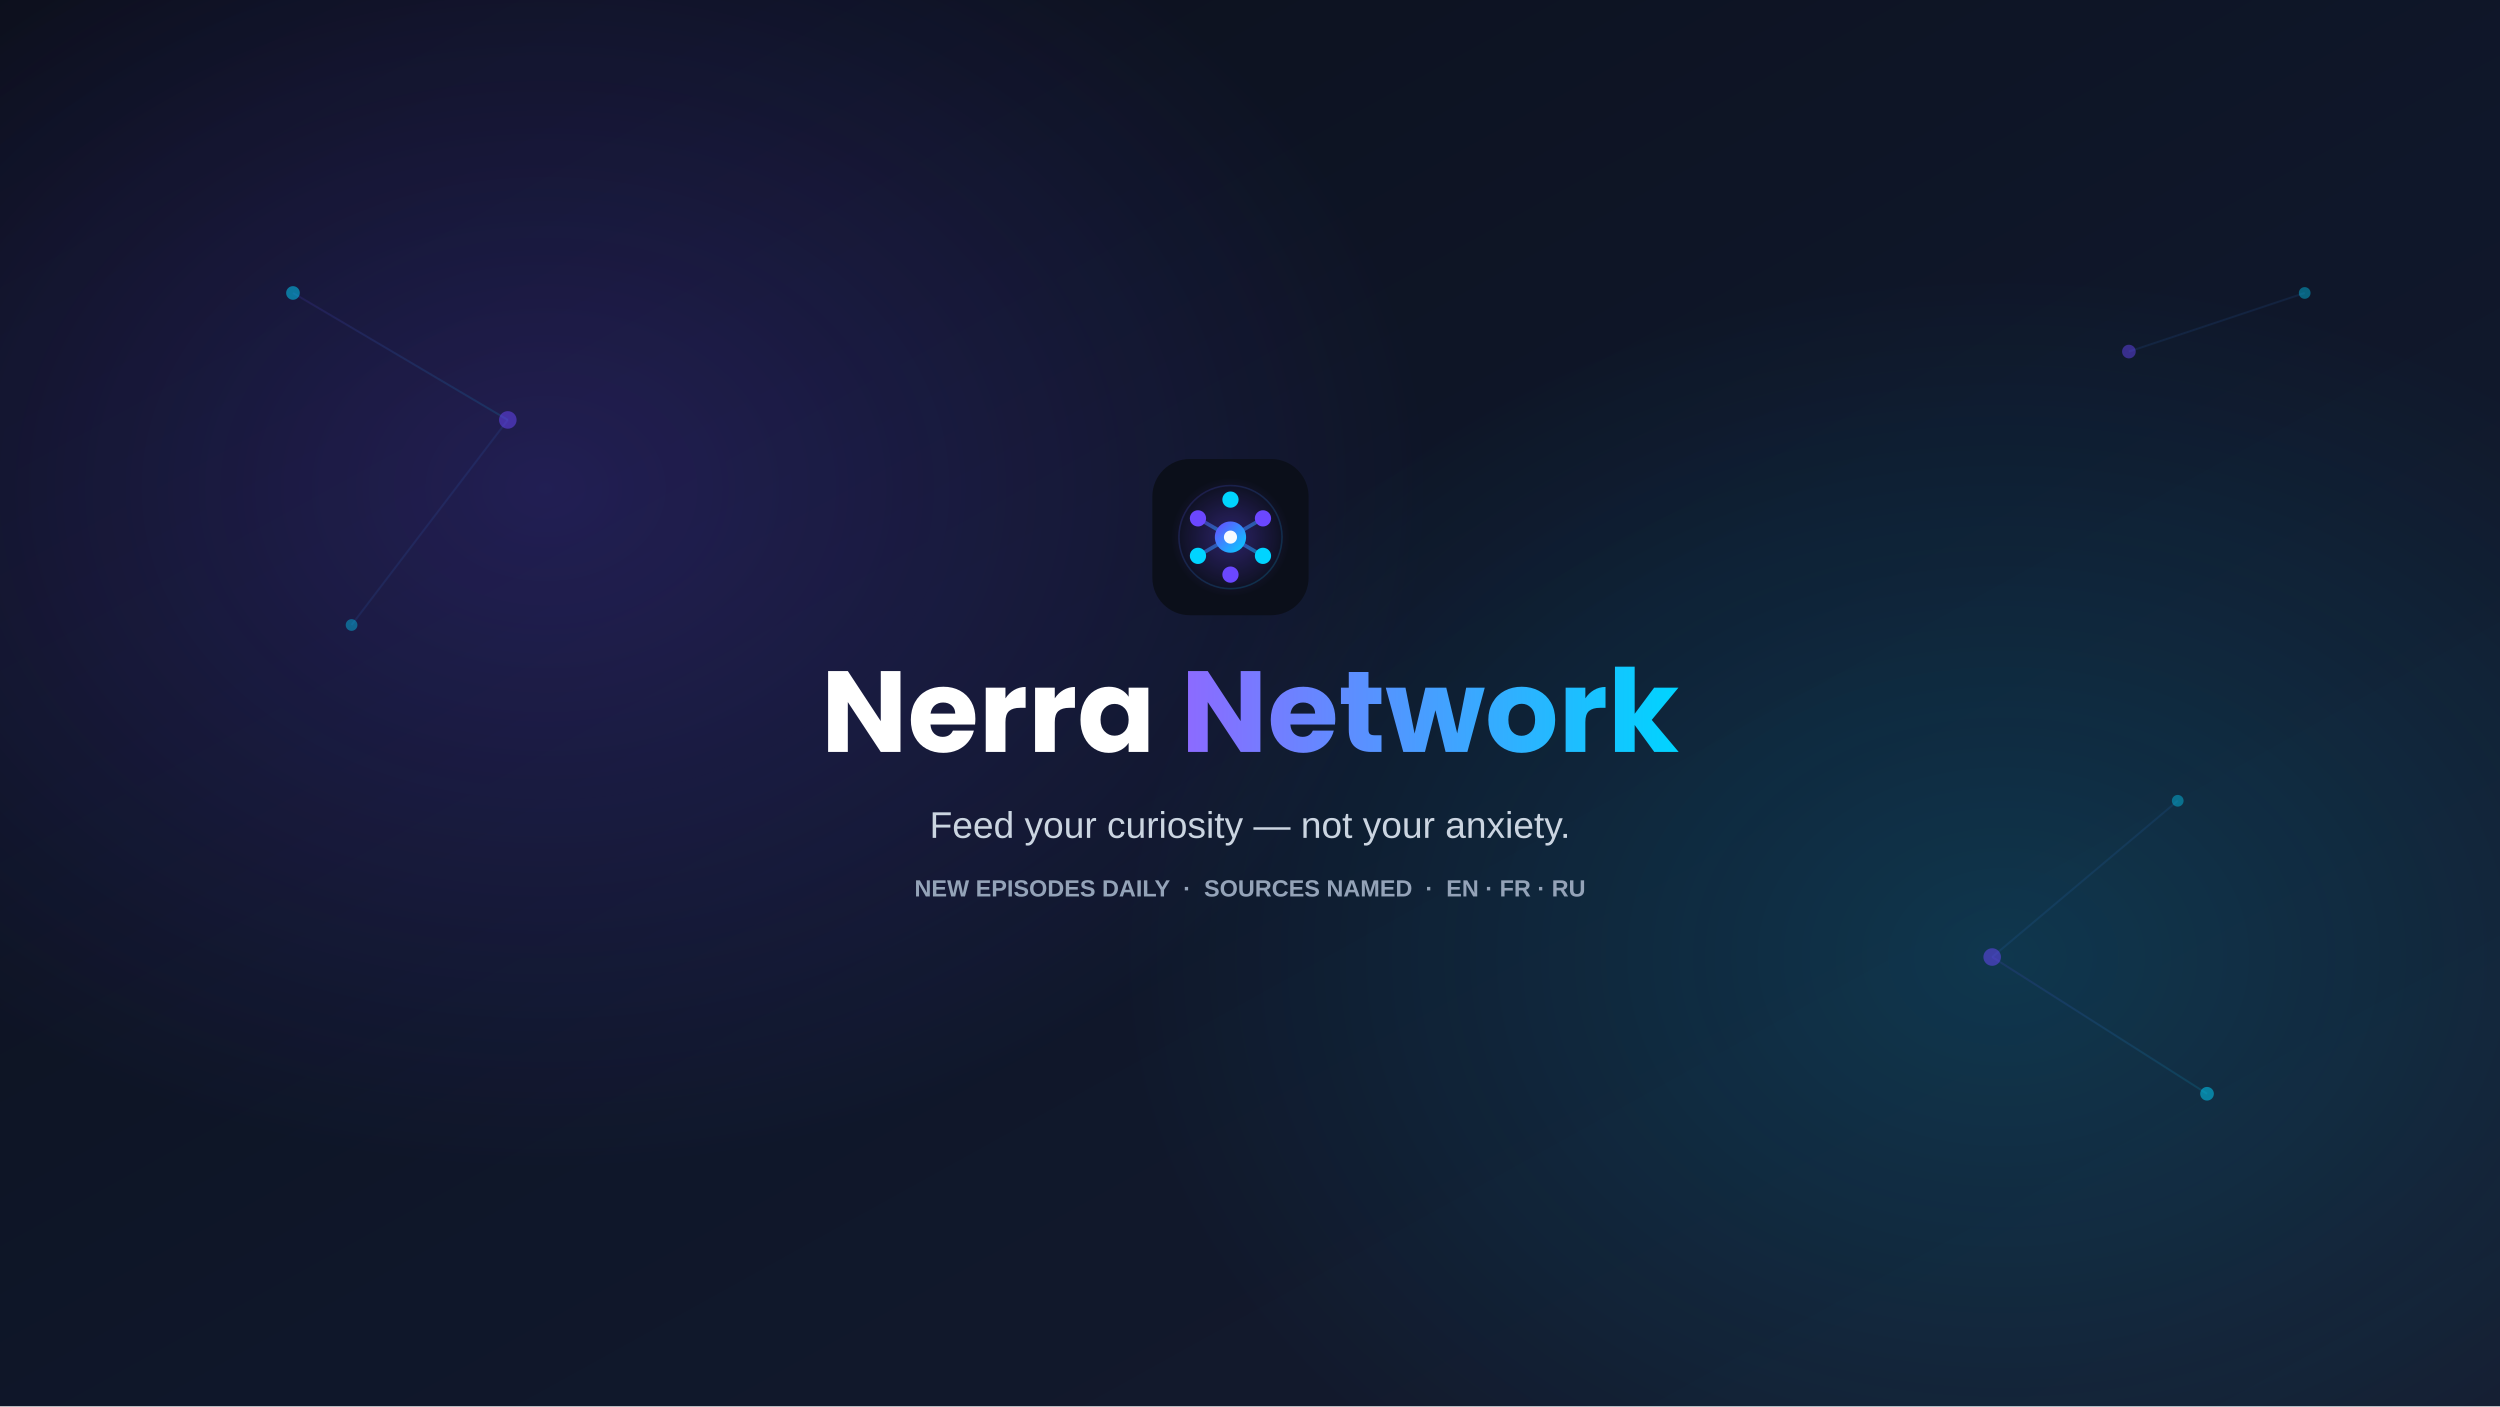
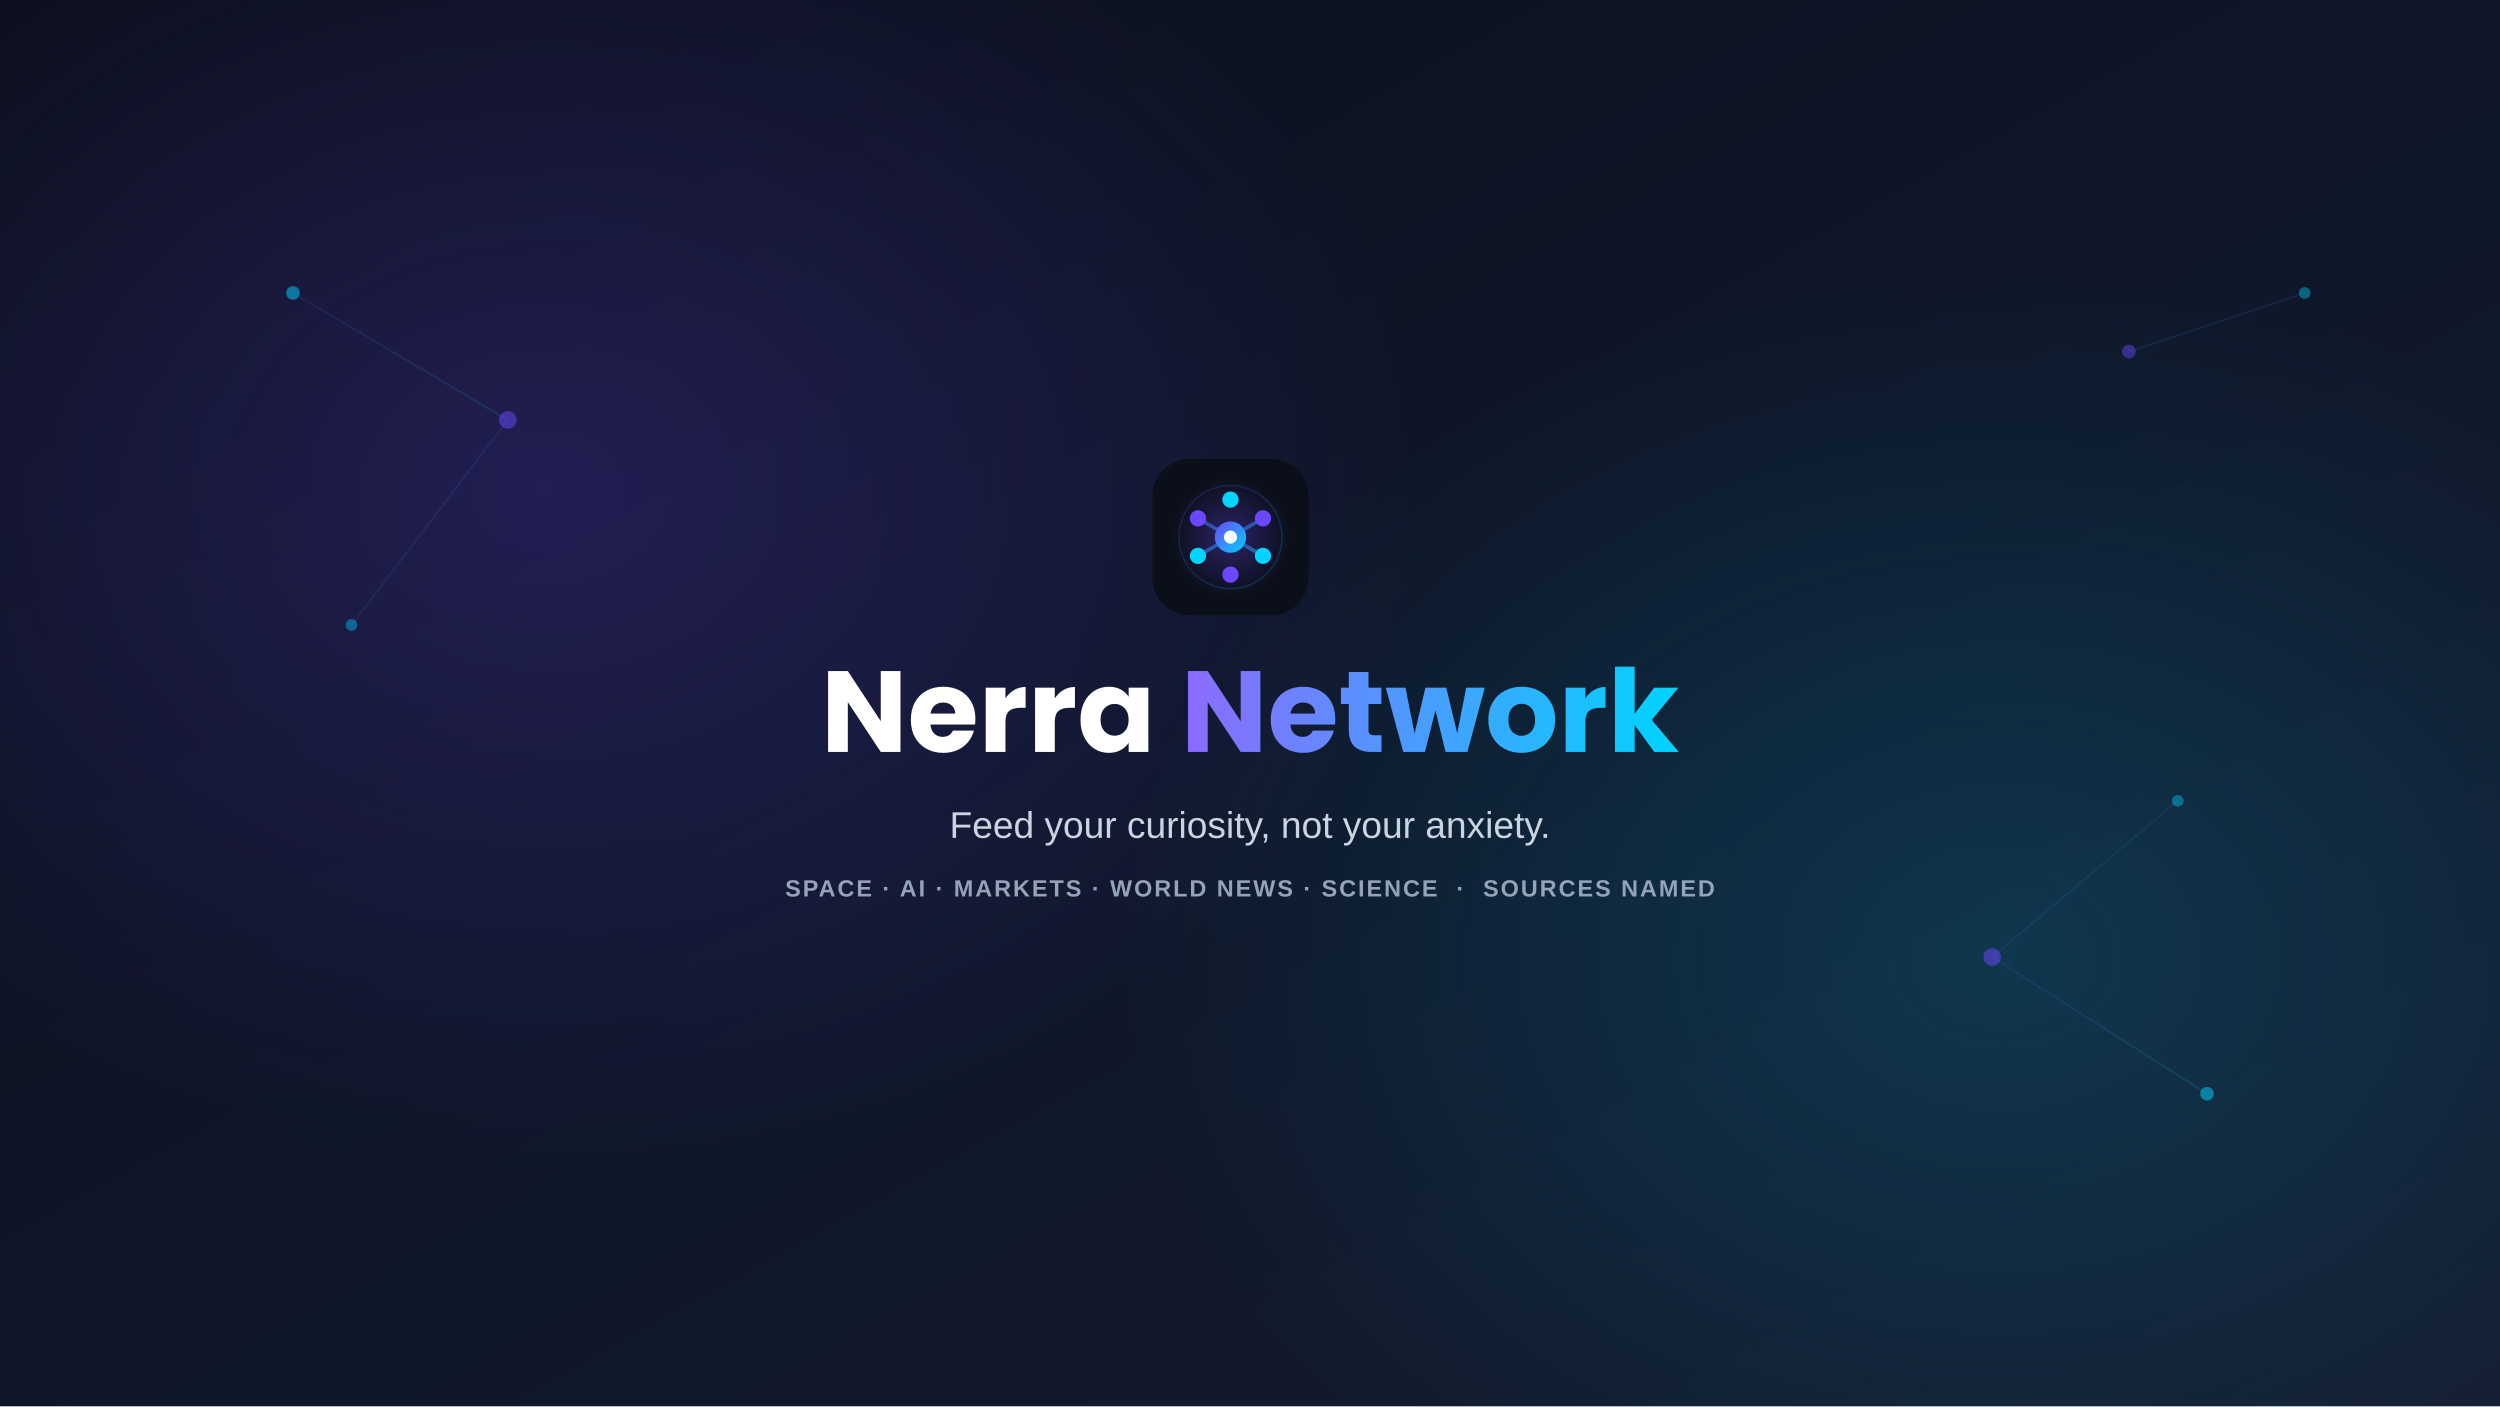
<svg xmlns="http://www.w3.org/2000/svg" viewBox="0 0 2560 1440" width="2560" height="1440" role="img" aria-label="Nerra Network YouTube banner">
  <defs>
    <linearGradient id="bg" x1="0%" y1="0%" x2="100%" y2="100%">
      <stop offset="0%" stop-color="#0B0F1A" />
      <stop offset="55%" stop-color="#0F172A" />
      <stop offset="100%" stop-color="#161B2E" />
    </linearGradient>
    <linearGradient id="nerra" x1="0%" y1="0%" x2="100%" y2="100%">
      <stop offset="0%" stop-color="#6B47FF" />
      <stop offset="100%" stop-color="#00D4FF" />
    </linearGradient>
    <linearGradient id="nerraText" x1="0%" y1="0%" x2="100%" y2="0%">
      <stop offset="0%" stop-color="#8B6BFF" />
      <stop offset="100%" stop-color="#00D4FF" />
    </linearGradient>
    <radialGradient id="nerraGlow" cx="50%" cy="50%" r="50%">
      <stop offset="0%" stop-color="#6B47FF" stop-opacity="0.35" />
      <stop offset="100%" stop-color="#6B47FF" stop-opacity="0" />
    </radialGradient>
    <radialGradient id="glowL" cx="50%" cy="50%" r="50%">
      <stop offset="0%" stop-color="#6B47FF" stop-opacity="0.22" />
      <stop offset="100%" stop-color="#6B47FF" stop-opacity="0" />
    </radialGradient>
    <radialGradient id="glowR" cx="50%" cy="50%" r="50%">
      <stop offset="0%" stop-color="#00D4FF" stop-opacity="0.16" />
      <stop offset="100%" stop-color="#00D4FF" stop-opacity="0" />
    </radialGradient>
  </defs>
  <rect width="2560" height="1440" fill="url(#bg)" />
  <ellipse cx="560" cy="500" rx="900" ry="700" fill="url(#glowL)" />
  <ellipse cx="2050" cy="980" rx="900" ry="700" fill="url(#glowR)" />
  <g opacity="0.5" stroke="url(#nerra)" stroke-width="2" fill="none">
    <line x1="300" y1="300" x2="520" y2="430" opacity="0.25" />
    <line x1="520" y1="430" x2="360" y2="640" opacity="0.2" />
    <line x1="2260" y1="1120" x2="2040" y2="980" opacity="0.25" />
    <line x1="2040" y1="980" x2="2230" y2="820" opacity="0.2" />
    <line x1="2180" y1="360" x2="2360" y2="300" opacity="0.2" />
  </g>
  <g>
    <circle cx="300" cy="300" r="7" fill="#00D4FF" opacity="0.5" />
    <circle cx="520" cy="430" r="9" fill="#6B47FF" opacity="0.5" />
    <circle cx="360" cy="640" r="6" fill="#00D4FF" opacity="0.4" />
    <circle cx="2260" cy="1120" r="7" fill="#00D4FF" opacity="0.5" />
    <circle cx="2040" cy="980" r="9" fill="#6B47FF" opacity="0.5" />
    <circle cx="2230" cy="820" r="6" fill="#00D4FF" opacity="0.4" />
    <circle cx="2180" cy="360" r="7" fill="#6B47FF" opacity="0.45" />
    <circle cx="2360" cy="300" r="6" fill="#00D4FF" opacity="0.4" />
  </g>
  <g transform="translate(1180,470) scale(1.6)">
    <rect width="100" height="100" rx="24" fill="#0B0F1A" />
    <circle cx="50" cy="50" r="38" fill="url(#nerraGlow)" />
    <circle cx="50" cy="50" r="33" fill="none" stroke="url(#nerra)" stroke-width="1" opacity="0.18" />
    <g stroke="url(#nerra)" stroke-width="2.4" stroke-linecap="round" opacity="0.55">
      <line x1="50" y1="50" x2="50" y2="26" />
      <line x1="50" y1="50" x2="70.8" y2="38" />
      <line x1="50" y1="50" x2="70.8" y2="62" />
      <line x1="50" y1="50" x2="50" y2="74" />
      <line x1="50" y1="50" x2="29.2" y2="62" />
      <line x1="50" y1="50" x2="29.2" y2="38" />
    </g>
    <circle cx="50" cy="26" r="5.2" fill="#00D4FF" />
    <circle cx="70.8" cy="38" r="5.2" fill="#6B47FF" />
    <circle cx="70.8" cy="62" r="5.2" fill="#00D4FF" />
    <circle cx="50" cy="74" r="5.2" fill="#6B47FF" />
    <circle cx="29.2" cy="62" r="5.2" fill="#00D4FF" />
    <circle cx="29.2" cy="38" r="5.2" fill="#6B47FF" />
    <circle cx="50" cy="50" r="10" fill="url(#nerra)" />
    <circle cx="50" cy="50" r="4.2" fill="#FFFFFF" opacity="0.95" />
  </g>
  <g transform="translate(840.67,770.00) scale(0.118,-0.118)">
    <path d="M690 0H519L233 433V0H62V702H233L519 267V702H690ZM1337 238H950Q954 186 983.5 158.5Q1013 131 1056 131Q1120 131 1145 185H1327Q1313 130 1276.5 86.0Q1240 42 1185.0 17.0Q1130 -8 1062 -8Q980 -8 916.0 27.0Q852 62 816.0 127.0Q780 192 780 279Q780 366 815.5 431.0Q851 496 915.0 531.0Q979 566 1062 566Q1143 566 1206.0 532.0Q1269 498 1304.5 435.0Q1340 372 1340 288Q1340 264 1337 238ZM1165 333Q1165 377 1135.0 403.0Q1105 429 1060 429Q1017 429 987.5 404.0Q958 379 951 333ZM1776 564V383H1729Q1665 383 1633.0 355.5Q1601 328 1601 259V0H1430V558H1601V465Q1631 511 1676.0 537.5Q1721 564 1776 564ZM2204 564V383H2157Q2093 383 2061.0 355.5Q2029 328 2029 259V0H1858V558H2029V465Q2059 511 2104.0 537.5Q2149 564 2204 564ZM2498 566Q2557 566 2601.5 542.0Q2646 518 2670 479V558H2841V0H2670V79Q2645 40 2600.5 16.0Q2556 -8 2497 -8Q2429 -8 2373.0 27.5Q2317 63 2284.5 128.5Q2252 194 2252 280Q2252 366 2284.5 431.0Q2317 496 2373.0 531.0Q2429 566 2498 566ZM2548 417Q2497 417 2461.5 380.5Q2426 344 2426 280Q2426 216 2461.5 178.5Q2497 141 2548 141Q2599 141 2634.5 178.0Q2670 215 2670 279Q2670 343 2634.5 380.0Q2599 417 2548 417Z" fill="#FFFFFF" />
  </g>
  <g transform="translate(1209.22,770.00) scale(0.118,-0.118)">
    <path d="M690 0H519L233 433V0H62V702H233L519 267V702H690ZM1337 238H950Q954 186 983.5 158.5Q1013 131 1056 131Q1120 131 1145 185H1327Q1313 130 1276.5 86.0Q1240 42 1185.0 17.0Q1130 -8 1062 -8Q980 -8 916.0 27.0Q852 62 816.0 127.0Q780 192 780 279Q780 366 815.5 431.0Q851 496 915.0 531.0Q979 566 1062 566Q1143 566 1206.0 532.0Q1269 498 1304.5 435.0Q1340 372 1340 288Q1340 264 1337 238ZM1165 333Q1165 377 1135.0 403.0Q1105 429 1060 429Q1017 429 987.5 404.0Q958 379 951 333ZM1741 145V0H1654Q1561 0 1509.0 45.5Q1457 91 1457 194V416H1389V558H1457V694H1628V558H1740V416H1628V192Q1628 167 1640.0 156.0Q1652 145 1680 145ZM2637 558 2486 0H2297L2209 362L2118 0H1930L1778 558H1949L2028 159L2122 558H2303L2398 161L2476 558ZM2668 279Q2668 365 2706.0 430.5Q2744 496 2810.0 531.0Q2876 566 2958 566Q3040 566 3106.0 531.0Q3172 496 3210.0 430.5Q3248 365 3248 279Q3248 193 3209.5 127.5Q3171 62 3104.5 27.0Q3038 -8 2956 -8Q2874 -8 2808.5 27.0Q2743 62 2705.5 127.0Q2668 192 2668 279ZM3074 279Q3074 346 3040.5 382.0Q3007 418 2958 418Q2908 418 2875.0 382.5Q2842 347 2842 279Q2842 212 2874.5 176.0Q2907 140 2956 140Q3005 140 3039.5 176.0Q3074 212 3074 279ZM3685 564V383H3638Q3574 383 3542.0 355.5Q3510 328 3510 259V0H3339V558H3510V465Q3540 511 3585.0 537.5Q3630 564 3685 564ZM4108 0 3938 234V0H3767V740H3938V331L4107 558H4318L4086 278L4320 0Z" fill="url(#nerraText)" />
  </g>
-   <text x="1280" y="858" text-anchor="middle" textLength="640" lengthAdjust="spacingAndGlyphs" font-family="'DM Sans',Arial,sans-serif" font-weight="500" font-size="38" fill="#CBD5E1">Feed your curiosity — not your anxiety.</text>
-   <text x="1280" y="918" text-anchor="middle" textLength="980" lengthAdjust="spacingAndGlyphs" font-family="'DM Sans',Arial,sans-serif" font-weight="600" font-size="24" fill="#94A3B8">NEW EPISODES DAILY  ·  SOURCES NAMED  ·  EN · FR · RU</text>
+   <text x="1280" y="858" text-anchor="middle" font-family="'DM Sans',Arial,sans-serif" font-weight="500" font-size="38" fill="#CBD5E1">Feed your curiosity, not your anxiety.</text>
+   <text x="1280" y="918" text-anchor="middle" font-family="'DM Sans',Arial,sans-serif" font-weight="600" font-size="24" letter-spacing="2" fill="#94A3B8">SPACE · AI · MARKETS · WORLD NEWS · SCIENCE  ·  SOURCES NAMED</text>
</svg>
